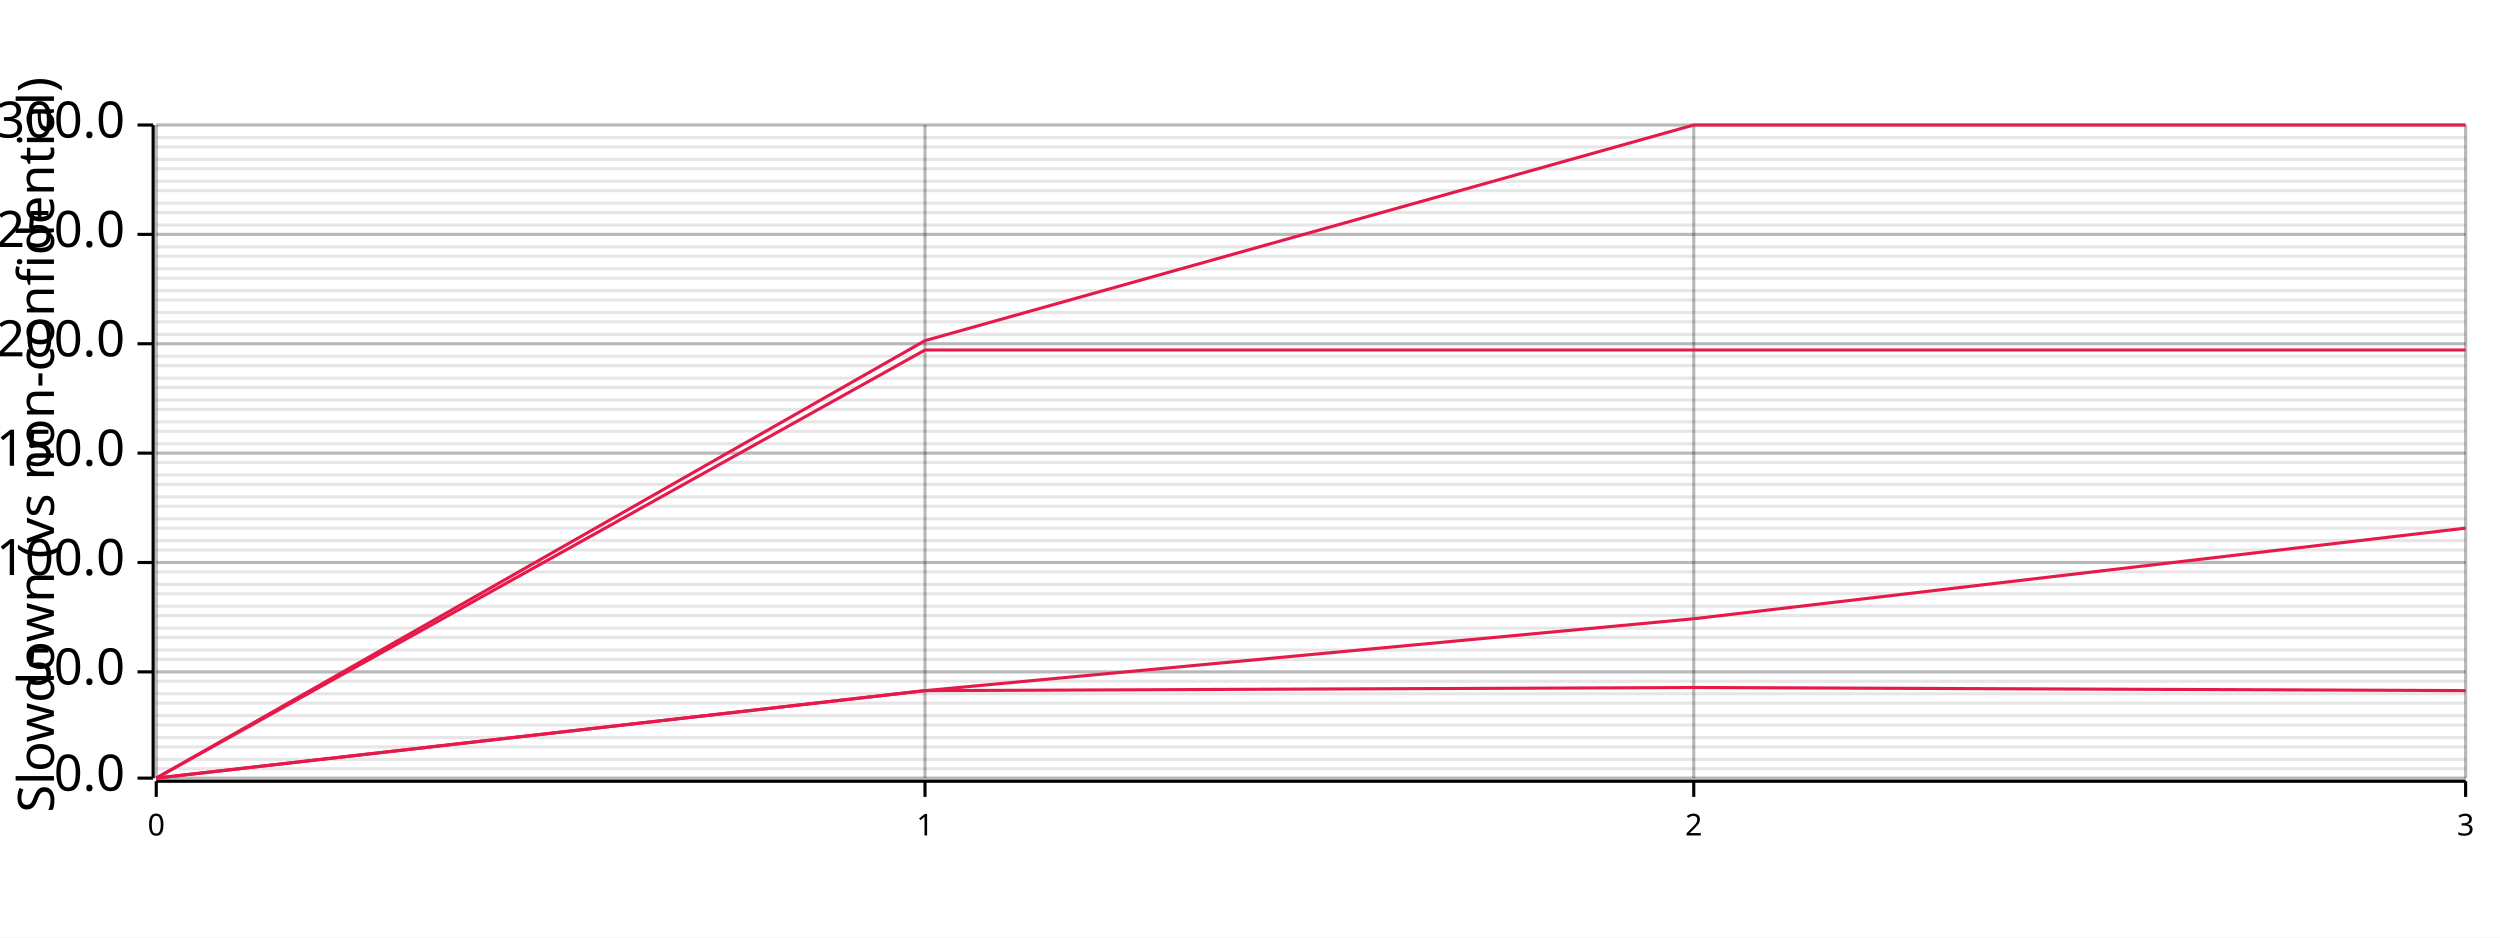
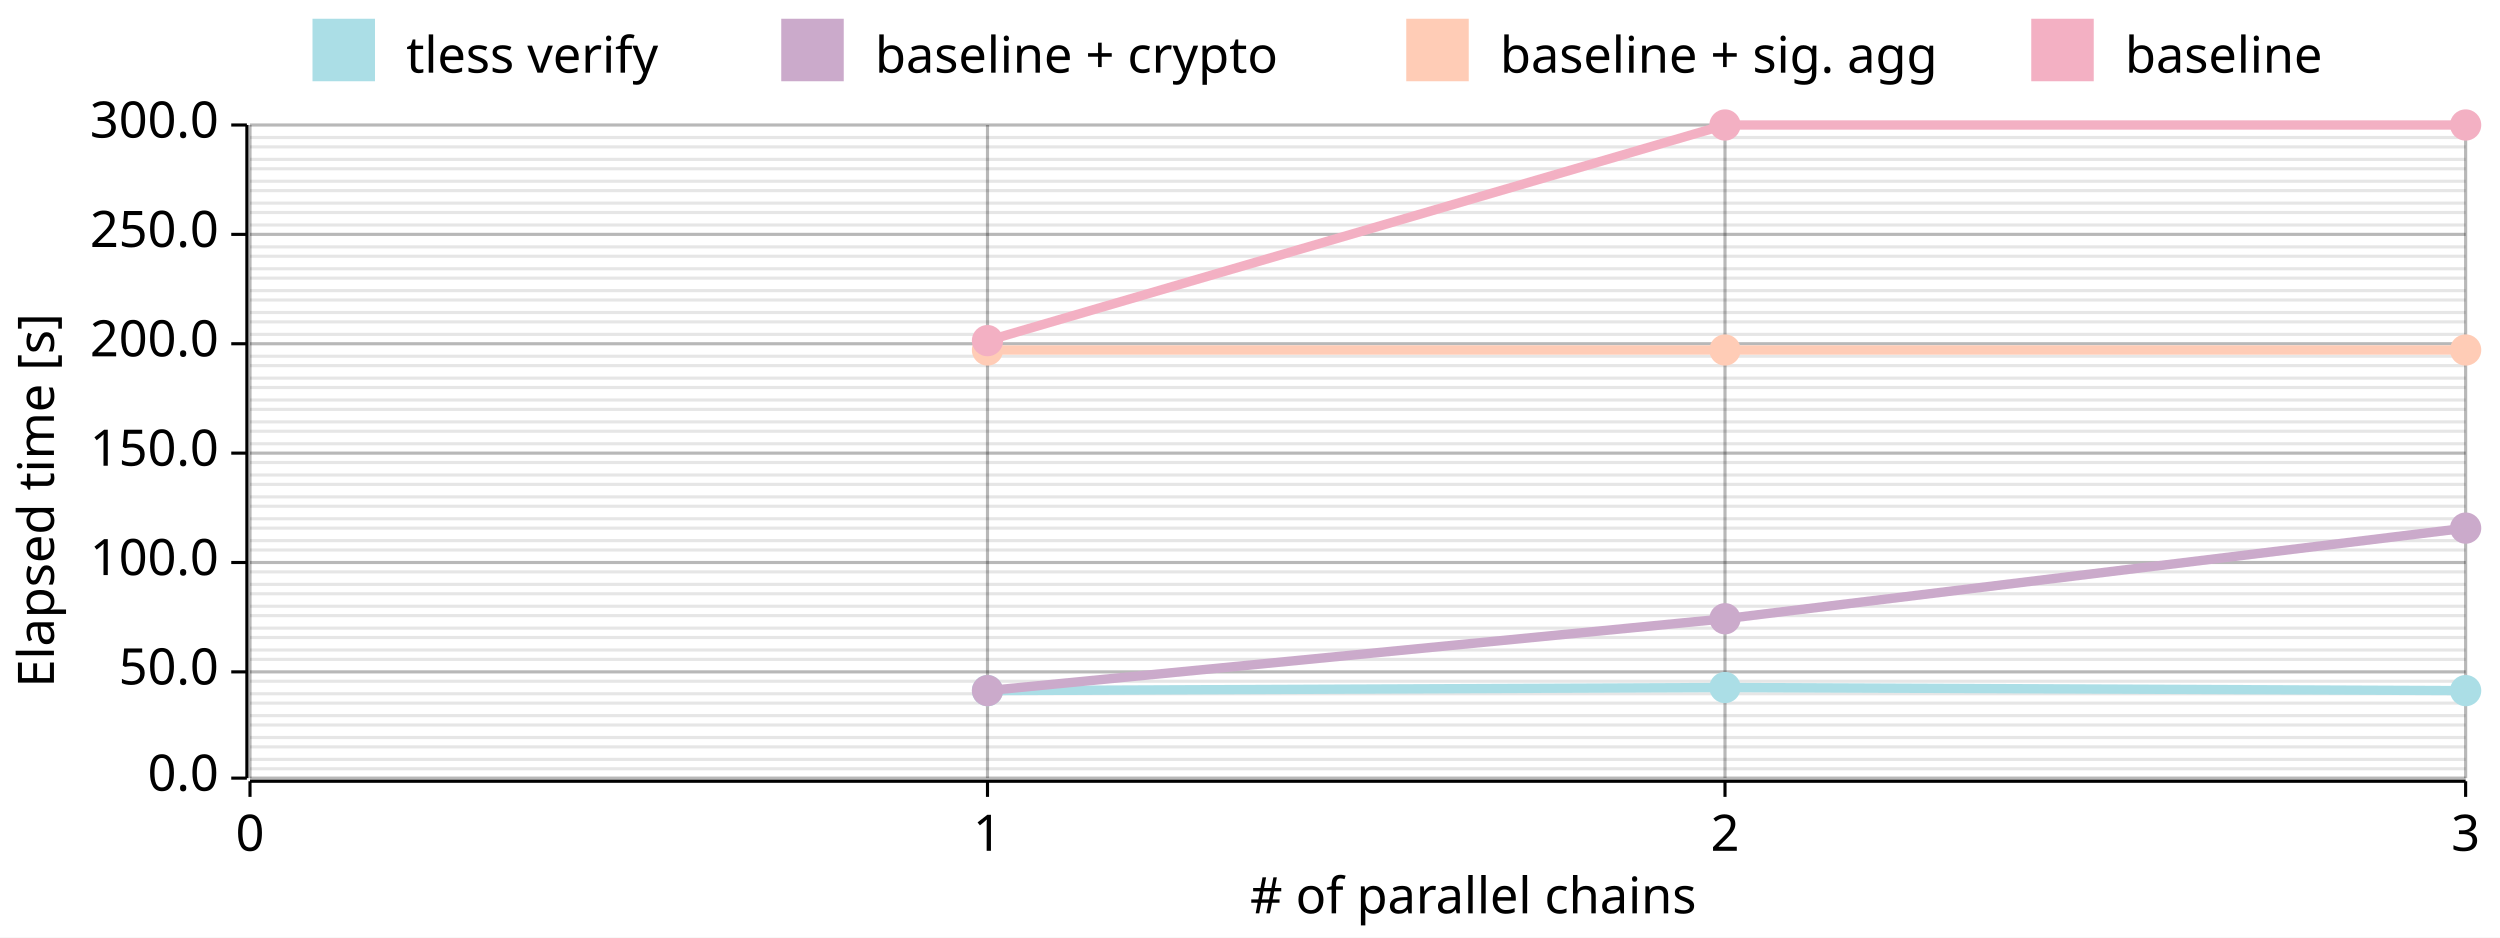
<svg xmlns="http://www.w3.org/2000/svg" width="800" height="300" viewBox="0 0 800 300">
  <rect x="0" y="0" width="800" height="300" opacity="1" fill="#FFFFFF" stroke="none" />
-   <line opacity="0.1" stroke="#000000" stroke-width="1" x1="50" y1="249" x2="50" y2="40" />
-   <line opacity="0.1" stroke="#000000" stroke-width="1" x1="296" y1="249" x2="296" y2="40" />
-   <line opacity="0.1" stroke="#000000" stroke-width="1" x1="542" y1="249" x2="542" y2="40" />
+   <line opacity="0.1" stroke="#000000" stroke-width="1" x1="80" y1="249" x2="80" y2="40" />
+   <line opacity="0.1" stroke="#000000" stroke-width="1" x1="316" y1="249" x2="316" y2="40" />
+   <line opacity="0.1" stroke="#000000" stroke-width="1" x1="552" y1="249" x2="552" y2="40" />
  <line opacity="0.1" stroke="#000000" stroke-width="1" x1="789" y1="249" x2="789" y2="40" />
-   <line opacity="0.1" stroke="#000000" stroke-width="1" x1="50" y1="249" x2="789" y2="249" />
-   <line opacity="0.1" stroke="#000000" stroke-width="1" x1="50" y1="246" x2="789" y2="246" />
-   <line opacity="0.1" stroke="#000000" stroke-width="1" x1="50" y1="243" x2="789" y2="243" />
-   <line opacity="0.1" stroke="#000000" stroke-width="1" x1="50" y1="239" x2="789" y2="239" />
-   <line opacity="0.1" stroke="#000000" stroke-width="1" x1="50" y1="236" x2="789" y2="236" />
-   <line opacity="0.1" stroke="#000000" stroke-width="1" x1="50" y1="232" x2="789" y2="232" />
-   <line opacity="0.1" stroke="#000000" stroke-width="1" x1="50" y1="229" x2="789" y2="229" />
-   <line opacity="0.1" stroke="#000000" stroke-width="1" x1="50" y1="225" x2="789" y2="225" />
-   <line opacity="0.1" stroke="#000000" stroke-width="1" x1="50" y1="222" x2="789" y2="222" />
-   <line opacity="0.1" stroke="#000000" stroke-width="1" x1="50" y1="218" x2="789" y2="218" />
-   <line opacity="0.1" stroke="#000000" stroke-width="1" x1="50" y1="215" x2="789" y2="215" />
-   <line opacity="0.1" stroke="#000000" stroke-width="1" x1="50" y1="211" x2="789" y2="211" />
-   <line opacity="0.1" stroke="#000000" stroke-width="1" x1="50" y1="208" x2="789" y2="208" />
-   <line opacity="0.1" stroke="#000000" stroke-width="1" x1="50" y1="204" x2="789" y2="204" />
-   <line opacity="0.1" stroke="#000000" stroke-width="1" x1="50" y1="201" x2="789" y2="201" />
-   <line opacity="0.1" stroke="#000000" stroke-width="1" x1="50" y1="197" x2="789" y2="197" />
-   <line opacity="0.1" stroke="#000000" stroke-width="1" x1="50" y1="194" x2="789" y2="194" />
-   <line opacity="0.1" stroke="#000000" stroke-width="1" x1="50" y1="190" x2="789" y2="190" />
-   <line opacity="0.1" stroke="#000000" stroke-width="1" x1="50" y1="187" x2="789" y2="187" />
-   <line opacity="0.1" stroke="#000000" stroke-width="1" x1="50" y1="183" x2="789" y2="183" />
-   <line opacity="0.1" stroke="#000000" stroke-width="1" x1="50" y1="180" x2="789" y2="180" />
-   <line opacity="0.1" stroke="#000000" stroke-width="1" x1="50" y1="176" x2="789" y2="176" />
-   <line opacity="0.1" stroke="#000000" stroke-width="1" x1="50" y1="173" x2="789" y2="173" />
-   <line opacity="0.1" stroke="#000000" stroke-width="1" x1="50" y1="169" x2="789" y2="169" />
-   <line opacity="0.1" stroke="#000000" stroke-width="1" x1="50" y1="166" x2="789" y2="166" />
-   <line opacity="0.1" stroke="#000000" stroke-width="1" x1="50" y1="162" x2="789" y2="162" />
-   <line opacity="0.1" stroke="#000000" stroke-width="1" x1="50" y1="159" x2="789" y2="159" />
-   <line opacity="0.1" stroke="#000000" stroke-width="1" x1="50" y1="155" x2="789" y2="155" />
-   <line opacity="0.1" stroke="#000000" stroke-width="1" x1="50" y1="152" x2="789" y2="152" />
-   <line opacity="0.1" stroke="#000000" stroke-width="1" x1="50" y1="148" x2="789" y2="148" />
-   <line opacity="0.1" stroke="#000000" stroke-width="1" x1="50" y1="145" x2="789" y2="145" />
-   <line opacity="0.1" stroke="#000000" stroke-width="1" x1="50" y1="142" x2="789" y2="142" />
-   <line opacity="0.1" stroke="#000000" stroke-width="1" x1="50" y1="138" x2="789" y2="138" />
-   <line opacity="0.1" stroke="#000000" stroke-width="1" x1="50" y1="135" x2="789" y2="135" />
-   <line opacity="0.1" stroke="#000000" stroke-width="1" x1="50" y1="131" x2="789" y2="131" />
-   <line opacity="0.1" stroke="#000000" stroke-width="1" x1="50" y1="128" x2="789" y2="128" />
-   <line opacity="0.1" stroke="#000000" stroke-width="1" x1="50" y1="124" x2="789" y2="124" />
-   <line opacity="0.1" stroke="#000000" stroke-width="1" x1="50" y1="121" x2="789" y2="121" />
-   <line opacity="0.1" stroke="#000000" stroke-width="1" x1="50" y1="117" x2="789" y2="117" />
-   <line opacity="0.1" stroke="#000000" stroke-width="1" x1="50" y1="114" x2="789" y2="114" />
-   <line opacity="0.1" stroke="#000000" stroke-width="1" x1="50" y1="110" x2="789" y2="110" />
-   <line opacity="0.1" stroke="#000000" stroke-width="1" x1="50" y1="107" x2="789" y2="107" />
-   <line opacity="0.1" stroke="#000000" stroke-width="1" x1="50" y1="103" x2="789" y2="103" />
-   <line opacity="0.1" stroke="#000000" stroke-width="1" x1="50" y1="100" x2="789" y2="100" />
-   <line opacity="0.1" stroke="#000000" stroke-width="1" x1="50" y1="96" x2="789" y2="96" />
-   <line opacity="0.1" stroke="#000000" stroke-width="1" x1="50" y1="93" x2="789" y2="93" />
-   <line opacity="0.1" stroke="#000000" stroke-width="1" x1="50" y1="89" x2="789" y2="89" />
-   <line opacity="0.1" stroke="#000000" stroke-width="1" x1="50" y1="86" x2="789" y2="86" />
-   <line opacity="0.1" stroke="#000000" stroke-width="1" x1="50" y1="82" x2="789" y2="82" />
-   <line opacity="0.1" stroke="#000000" stroke-width="1" x1="50" y1="79" x2="789" y2="79" />
-   <line opacity="0.1" stroke="#000000" stroke-width="1" x1="50" y1="75" x2="789" y2="75" />
-   <line opacity="0.1" stroke="#000000" stroke-width="1" x1="50" y1="72" x2="789" y2="72" />
-   <line opacity="0.1" stroke="#000000" stroke-width="1" x1="50" y1="68" x2="789" y2="68" />
-   <line opacity="0.1" stroke="#000000" stroke-width="1" x1="50" y1="65" x2="789" y2="65" />
-   <line opacity="0.1" stroke="#000000" stroke-width="1" x1="50" y1="61" x2="789" y2="61" />
-   <line opacity="0.1" stroke="#000000" stroke-width="1" x1="50" y1="58" x2="789" y2="58" />
-   <line opacity="0.1" stroke="#000000" stroke-width="1" x1="50" y1="54" x2="789" y2="54" />
-   <line opacity="0.1" stroke="#000000" stroke-width="1" x1="50" y1="51" x2="789" y2="51" />
-   <line opacity="0.1" stroke="#000000" stroke-width="1" x1="50" y1="47" x2="789" y2="47" />
-   <line opacity="0.1" stroke="#000000" stroke-width="1" x1="50" y1="44" x2="789" y2="44" />
-   <line opacity="0.1" stroke="#000000" stroke-width="1" x1="50" y1="40" x2="789" y2="40" />
-   <text x="420" y="290" dy="-0.5ex" text-anchor="middle" font-family="sans-serif" font-size="9.677" opacity="1" fill="#000000">
+   <line opacity="0.1" stroke="#000000" stroke-width="1" x1="80" y1="249" x2="789" y2="249" />
+   <line opacity="0.1" stroke="#000000" stroke-width="1" x1="80" y1="246" x2="789" y2="246" />
+   <line opacity="0.1" stroke="#000000" stroke-width="1" x1="80" y1="243" x2="789" y2="243" />
+   <line opacity="0.1" stroke="#000000" stroke-width="1" x1="80" y1="239" x2="789" y2="239" />
+   <line opacity="0.1" stroke="#000000" stroke-width="1" x1="80" y1="236" x2="789" y2="236" />
+   <line opacity="0.1" stroke="#000000" stroke-width="1" x1="80" y1="232" x2="789" y2="232" />
+   <line opacity="0.1" stroke="#000000" stroke-width="1" x1="80" y1="229" x2="789" y2="229" />
+   <line opacity="0.1" stroke="#000000" stroke-width="1" x1="80" y1="225" x2="789" y2="225" />
+   <line opacity="0.1" stroke="#000000" stroke-width="1" x1="80" y1="222" x2="789" y2="222" />
+   <line opacity="0.1" stroke="#000000" stroke-width="1" x1="80" y1="218" x2="789" y2="218" />
+   <line opacity="0.1" stroke="#000000" stroke-width="1" x1="80" y1="215" x2="789" y2="215" />
+   <line opacity="0.1" stroke="#000000" stroke-width="1" x1="80" y1="211" x2="789" y2="211" />
+   <line opacity="0.1" stroke="#000000" stroke-width="1" x1="80" y1="208" x2="789" y2="208" />
+   <line opacity="0.1" stroke="#000000" stroke-width="1" x1="80" y1="204" x2="789" y2="204" />
+   <line opacity="0.1" stroke="#000000" stroke-width="1" x1="80" y1="201" x2="789" y2="201" />
+   <line opacity="0.1" stroke="#000000" stroke-width="1" x1="80" y1="197" x2="789" y2="197" />
+   <line opacity="0.1" stroke="#000000" stroke-width="1" x1="80" y1="194" x2="789" y2="194" />
+   <line opacity="0.1" stroke="#000000" stroke-width="1" x1="80" y1="190" x2="789" y2="190" />
+   <line opacity="0.1" stroke="#000000" stroke-width="1" x1="80" y1="187" x2="789" y2="187" />
+   <line opacity="0.1" stroke="#000000" stroke-width="1" x1="80" y1="183" x2="789" y2="183" />
+   <line opacity="0.1" stroke="#000000" stroke-width="1" x1="80" y1="180" x2="789" y2="180" />
+   <line opacity="0.1" stroke="#000000" stroke-width="1" x1="80" y1="176" x2="789" y2="176" />
+   <line opacity="0.1" stroke="#000000" stroke-width="1" x1="80" y1="173" x2="789" y2="173" />
+   <line opacity="0.1" stroke="#000000" stroke-width="1" x1="80" y1="169" x2="789" y2="169" />
+   <line opacity="0.1" stroke="#000000" stroke-width="1" x1="80" y1="166" x2="789" y2="166" />
+   <line opacity="0.1" stroke="#000000" stroke-width="1" x1="80" y1="162" x2="789" y2="162" />
+   <line opacity="0.1" stroke="#000000" stroke-width="1" x1="80" y1="159" x2="789" y2="159" />
+   <line opacity="0.1" stroke="#000000" stroke-width="1" x1="80" y1="155" x2="789" y2="155" />
+   <line opacity="0.1" stroke="#000000" stroke-width="1" x1="80" y1="152" x2="789" y2="152" />
+   <line opacity="0.1" stroke="#000000" stroke-width="1" x1="80" y1="148" x2="789" y2="148" />
+   <line opacity="0.1" stroke="#000000" stroke-width="1" x1="80" y1="145" x2="789" y2="145" />
+   <line opacity="0.1" stroke="#000000" stroke-width="1" x1="80" y1="142" x2="789" y2="142" />
+   <line opacity="0.1" stroke="#000000" stroke-width="1" x1="80" y1="138" x2="789" y2="138" />
+   <line opacity="0.1" stroke="#000000" stroke-width="1" x1="80" y1="135" x2="789" y2="135" />
+   <line opacity="0.1" stroke="#000000" stroke-width="1" x1="80" y1="131" x2="789" y2="131" />
+   <line opacity="0.1" stroke="#000000" stroke-width="1" x1="80" y1="128" x2="789" y2="128" />
+   <line opacity="0.1" stroke="#000000" stroke-width="1" x1="80" y1="124" x2="789" y2="124" />
+   <line opacity="0.1" stroke="#000000" stroke-width="1" x1="80" y1="121" x2="789" y2="121" />
+   <line opacity="0.1" stroke="#000000" stroke-width="1" x1="80" y1="117" x2="789" y2="117" />
+   <line opacity="0.1" stroke="#000000" stroke-width="1" x1="80" y1="114" x2="789" y2="114" />
+   <line opacity="0.1" stroke="#000000" stroke-width="1" x1="80" y1="110" x2="789" y2="110" />
+   <line opacity="0.1" stroke="#000000" stroke-width="1" x1="80" y1="107" x2="789" y2="107" />
+   <line opacity="0.1" stroke="#000000" stroke-width="1" x1="80" y1="103" x2="789" y2="103" />
+   <line opacity="0.1" stroke="#000000" stroke-width="1" x1="80" y1="100" x2="789" y2="100" />
+   <line opacity="0.1" stroke="#000000" stroke-width="1" x1="80" y1="96" x2="789" y2="96" />
+   <line opacity="0.1" stroke="#000000" stroke-width="1" x1="80" y1="93" x2="789" y2="93" />
+   <line opacity="0.1" stroke="#000000" stroke-width="1" x1="80" y1="89" x2="789" y2="89" />
+   <line opacity="0.1" stroke="#000000" stroke-width="1" x1="80" y1="86" x2="789" y2="86" />
+   <line opacity="0.1" stroke="#000000" stroke-width="1" x1="80" y1="82" x2="789" y2="82" />
+   <line opacity="0.1" stroke="#000000" stroke-width="1" x1="80" y1="79" x2="789" y2="79" />
+   <line opacity="0.1" stroke="#000000" stroke-width="1" x1="80" y1="75" x2="789" y2="75" />
+   <line opacity="0.1" stroke="#000000" stroke-width="1" x1="80" y1="72" x2="789" y2="72" />
+   <line opacity="0.1" stroke="#000000" stroke-width="1" x1="80" y1="68" x2="789" y2="68" />
+   <line opacity="0.1" stroke="#000000" stroke-width="1" x1="80" y1="65" x2="789" y2="65" />
+   <line opacity="0.1" stroke="#000000" stroke-width="1" x1="80" y1="61" x2="789" y2="61" />
+   <line opacity="0.1" stroke="#000000" stroke-width="1" x1="80" y1="58" x2="789" y2="58" />
+   <line opacity="0.1" stroke="#000000" stroke-width="1" x1="80" y1="54" x2="789" y2="54" />
+   <line opacity="0.1" stroke="#000000" stroke-width="1" x1="80" y1="51" x2="789" y2="51" />
+   <line opacity="0.1" stroke="#000000" stroke-width="1" x1="80" y1="47" x2="789" y2="47" />
+   <line opacity="0.1" stroke="#000000" stroke-width="1" x1="80" y1="44" x2="789" y2="44" />
+   <line opacity="0.1" stroke="#000000" stroke-width="1" x1="80" y1="40" x2="789" y2="40" />
+   <text x="435" y="290" dy="-0.5ex" text-anchor="middle" font-family="sans-serif" font-size="16.129" opacity="1" fill="#000000">

</text>
-   <line opacity="0.2" stroke="#000000" stroke-width="1" x1="50" y1="249" x2="50" y2="40" />
-   <line opacity="0.2" stroke="#000000" stroke-width="1" x1="296" y1="249" x2="296" y2="40" />
-   <line opacity="0.2" stroke="#000000" stroke-width="1" x1="542" y1="249" x2="542" y2="40" />
+   <line opacity="0.2" stroke="#000000" stroke-width="1" x1="80" y1="249" x2="80" y2="40" />
+   <line opacity="0.2" stroke="#000000" stroke-width="1" x1="316" y1="249" x2="316" y2="40" />
+   <line opacity="0.2" stroke="#000000" stroke-width="1" x1="552" y1="249" x2="552" y2="40" />
  <line opacity="0.2" stroke="#000000" stroke-width="1" x1="789" y1="249" x2="789" y2="40" />
-   <line opacity="0.2" stroke="#000000" stroke-width="1" x1="50" y1="249" x2="789" y2="249" />
-   <line opacity="0.2" stroke="#000000" stroke-width="1" x1="50" y1="215" x2="789" y2="215" />
-   <line opacity="0.2" stroke="#000000" stroke-width="1" x1="50" y1="180" x2="789" y2="180" />
-   <line opacity="0.2" stroke="#000000" stroke-width="1" x1="50" y1="145" x2="789" y2="145" />
-   <line opacity="0.2" stroke="#000000" stroke-width="1" x1="50" y1="110" x2="789" y2="110" />
-   <line opacity="0.2" stroke="#000000" stroke-width="1" x1="50" y1="75" x2="789" y2="75" />
-   <line opacity="0.2" stroke="#000000" stroke-width="1" x1="50" y1="40" x2="789" y2="40" />
-   <polyline fill="none" opacity="1" stroke="#000000" stroke-width="1" points="49,40 49,249 " />
-   <text x="40" y="249" dy="0.5ex" text-anchor="end" font-family="sans-serif" font-size="16.129" opacity="1" fill="#000000">
+   <line opacity="0.2" stroke="#000000" stroke-width="1" x1="80" y1="249" x2="789" y2="249" />
+   <line opacity="0.2" stroke="#000000" stroke-width="1" x1="80" y1="215" x2="789" y2="215" />
+   <line opacity="0.2" stroke="#000000" stroke-width="1" x1="80" y1="180" x2="789" y2="180" />
+   <line opacity="0.2" stroke="#000000" stroke-width="1" x1="80" y1="145" x2="789" y2="145" />
+   <line opacity="0.2" stroke="#000000" stroke-width="1" x1="80" y1="110" x2="789" y2="110" />
+   <line opacity="0.2" stroke="#000000" stroke-width="1" x1="80" y1="75" x2="789" y2="75" />
+   <line opacity="0.2" stroke="#000000" stroke-width="1" x1="80" y1="40" x2="789" y2="40" />
+   <polyline fill="none" opacity="1" stroke="#000000" stroke-width="1" points="79,40 79,249 " />
+   <text x="70" y="249" dy="0.5ex" text-anchor="end" font-family="sans-serif" font-size="16.129" opacity="1" fill="#000000">
0.0
</text>
-   <polyline fill="none" opacity="1" stroke="#000000" stroke-width="1" points="44,249 49,249 " />
-   <text x="40" y="215" dy="0.5ex" text-anchor="end" font-family="sans-serif" font-size="16.129" opacity="1" fill="#000000">
+   <polyline fill="none" opacity="1" stroke="#000000" stroke-width="1" points="74,249 79,249 " />
+   <text x="70" y="215" dy="0.5ex" text-anchor="end" font-family="sans-serif" font-size="16.129" opacity="1" fill="#000000">
50.0
</text>
-   <polyline fill="none" opacity="1" stroke="#000000" stroke-width="1" points="44,215 49,215 " />
-   <text x="40" y="180" dy="0.5ex" text-anchor="end" font-family="sans-serif" font-size="16.129" opacity="1" fill="#000000">
+   <polyline fill="none" opacity="1" stroke="#000000" stroke-width="1" points="74,215 79,215 " />
+   <text x="70" y="180" dy="0.5ex" text-anchor="end" font-family="sans-serif" font-size="16.129" opacity="1" fill="#000000">
100.0
</text>
-   <polyline fill="none" opacity="1" stroke="#000000" stroke-width="1" points="44,180 49,180 " />
-   <text x="40" y="145" dy="0.5ex" text-anchor="end" font-family="sans-serif" font-size="16.129" opacity="1" fill="#000000">
+   <polyline fill="none" opacity="1" stroke="#000000" stroke-width="1" points="74,180 79,180 " />
+   <text x="70" y="145" dy="0.5ex" text-anchor="end" font-family="sans-serif" font-size="16.129" opacity="1" fill="#000000">
150.0
</text>
-   <polyline fill="none" opacity="1" stroke="#000000" stroke-width="1" points="44,145 49,145 " />
-   <text x="40" y="110" dy="0.5ex" text-anchor="end" font-family="sans-serif" font-size="16.129" opacity="1" fill="#000000">
+   <polyline fill="none" opacity="1" stroke="#000000" stroke-width="1" points="74,145 79,145 " />
+   <text x="70" y="110" dy="0.5ex" text-anchor="end" font-family="sans-serif" font-size="16.129" opacity="1" fill="#000000">
200.0
</text>
-   <polyline fill="none" opacity="1" stroke="#000000" stroke-width="1" points="44,110 49,110 " />
-   <text x="40" y="75" dy="0.5ex" text-anchor="end" font-family="sans-serif" font-size="16.129" opacity="1" fill="#000000">
+   <polyline fill="none" opacity="1" stroke="#000000" stroke-width="1" points="74,110 79,110 " />
+   <text x="70" y="75" dy="0.5ex" text-anchor="end" font-family="sans-serif" font-size="16.129" opacity="1" fill="#000000">
250.0
</text>
-   <polyline fill="none" opacity="1" stroke="#000000" stroke-width="1" points="44,75 49,75 " />
-   <text x="40" y="40" dy="0.5ex" text-anchor="end" font-family="sans-serif" font-size="16.129" opacity="1" fill="#000000">
+   <polyline fill="none" opacity="1" stroke="#000000" stroke-width="1" points="74,75 79,75 " />
+   <text x="70" y="40" dy="0.5ex" text-anchor="end" font-family="sans-serif" font-size="16.129" opacity="1" fill="#000000">
300.0
</text>
-   <polyline fill="none" opacity="1" stroke="#000000" stroke-width="1" points="44,40 49,40 " />
-   <polyline fill="none" opacity="1" stroke="#000000" stroke-width="1" points="50,250 789,250 " />
-   <text x="50" y="260" dy="0.76em" text-anchor="middle" font-family="sans-serif" font-size="9.677" opacity="1" fill="#000000">
+   <polyline fill="none" opacity="1" stroke="#000000" stroke-width="1" points="74,40 79,40 " />
+   <polyline fill="none" opacity="1" stroke="#000000" stroke-width="1" points="80,250 789,250 " />
+   <text x="80" y="260" dy="0.76em" text-anchor="middle" font-family="sans-serif" font-size="16.129" opacity="1" fill="#000000">
0
</text>
-   <polyline fill="none" opacity="1" stroke="#000000" stroke-width="1" points="50,250 50,255 " />
-   <text x="296" y="260" dy="0.76em" text-anchor="middle" font-family="sans-serif" font-size="9.677" opacity="1" fill="#000000">
+   <polyline fill="none" opacity="1" stroke="#000000" stroke-width="1" points="80,250 80,255 " />
+   <text x="316" y="260" dy="0.76em" text-anchor="middle" font-family="sans-serif" font-size="16.129" opacity="1" fill="#000000">
1
</text>
-   <polyline fill="none" opacity="1" stroke="#000000" stroke-width="1" points="296,250 296,255 " />
-   <text x="542" y="260" dy="0.76em" text-anchor="middle" font-family="sans-serif" font-size="9.677" opacity="1" fill="#000000">
+   <polyline fill="none" opacity="1" stroke="#000000" stroke-width="1" points="316,250 316,255 " />
+   <text x="552" y="260" dy="0.76em" text-anchor="middle" font-family="sans-serif" font-size="16.129" opacity="1" fill="#000000">
2
</text>
-   <polyline fill="none" opacity="1" stroke="#000000" stroke-width="1" points="542,250 542,255 " />
-   <text x="789" y="260" dy="0.76em" text-anchor="middle" font-family="sans-serif" font-size="9.677" opacity="1" fill="#000000">
+   <polyline fill="none" opacity="1" stroke="#000000" stroke-width="1" points="552,250 552,255 " />
+   <text x="789" y="260" dy="0.76em" text-anchor="middle" font-family="sans-serif" font-size="16.129" opacity="1" fill="#000000">
3
</text>
  <polyline fill="none" opacity="1" stroke="#000000" stroke-width="1" points="789,250 789,255 " />
-   <text x="5" y="260" dy="0.76em" text-anchor="start" font-family="sans-serif" font-size="16.129" opacity="1" fill="#000000" transform="rotate(270, 5, 260)">
- Slowdown (vs non-confidential)
+   <text x="5" y="220" dy="0.76em" text-anchor="start" font-family="sans-serif" font-size="16.129" opacity="1" fill="#000000" transform="rotate(270, 5, 220)">
+ Elapsed time [s]
</text>
-   <polyline fill="none" opacity="1" stroke="#E6194B" stroke-width="1" points="50,249 296,221 542,220 789,221 " />
-   <polyline fill="none" opacity="1" stroke="#E6194B" stroke-width="1" points="50,249 296,221 542,198 789,169 " />
-   <polyline fill="none" opacity="1" stroke="#E6194B" stroke-width="1" points="50,249 296,112 542,112 789,112 " />
-   <polyline fill="none" opacity="1" stroke="#E6194B" stroke-width="1" points="50,249 296,109 542,40 789,40 " />
+   <text x="400" y="280" dy="0.76em" text-anchor="start" font-family="sans-serif" font-size="16.129" opacity="1" fill="#000000">
+ # of parallel chains
+ </text>
+   <polyline fill="none" opacity="1" stroke="#ABDEE6" stroke-width="3" points="316,221 552,220 789,221 " />
+   <circle cx="316" cy="221" r="5" opacity="1" fill="#ABDEE6" stroke="none" stroke-width="1" />
+   <circle cx="552" cy="220" r="5" opacity="1" fill="#ABDEE6" stroke="none" stroke-width="1" />
+   <circle cx="789" cy="221" r="5" opacity="1" fill="#ABDEE6" stroke="none" stroke-width="1" />
+   <polyline fill="none" opacity="1" stroke="#CBAACB" stroke-width="3" points="316,221 552,198 789,169 " />
+   <circle cx="316" cy="221" r="5" opacity="1" fill="#CBAACB" stroke="none" stroke-width="1" />
+   <circle cx="552" cy="198" r="5" opacity="1" fill="#CBAACB" stroke="none" stroke-width="1" />
+   <circle cx="789" cy="169" r="5" opacity="1" fill="#CBAACB" stroke="none" stroke-width="1" />
+   <polyline fill="none" opacity="1" stroke="#FFCCB6" stroke-width="3" points="316,112 552,112 789,112 " />
+   <circle cx="316" cy="112" r="5" opacity="1" fill="#FFCCB6" stroke="none" stroke-width="1" />
+   <circle cx="552" cy="112" r="5" opacity="1" fill="#FFCCB6" stroke="none" stroke-width="1" />
+   <circle cx="789" cy="112" r="5" opacity="1" fill="#FFCCB6" stroke="none" stroke-width="1" />
+   <polyline fill="none" opacity="1" stroke="#F3B0C3" stroke-width="3" points="316,109 552,40 789,40 " />
+   <circle cx="316" cy="109" r="5" opacity="1" fill="#F3B0C3" stroke="none" stroke-width="1" />
+   <circle cx="552" cy="40" r="5" opacity="1" fill="#F3B0C3" stroke="none" stroke-width="1" />
+   <circle cx="789" cy="40" r="5" opacity="1" fill="#F3B0C3" stroke="none" stroke-width="1" />
+   <rect x="100" y="6" width="20" height="20" opacity="1" fill="#ABDEE6" stroke="none" />
+   <text x="130" y="11" dy="0.76em" text-anchor="start" font-family="sans-serif" font-size="16.129" opacity="1" fill="#000000">
+ tless verify
+ </text>
+   <rect x="250" y="6" width="20" height="20" opacity="1" fill="#CBAACB" stroke="none" />
+   <text x="280" y="11" dy="0.76em" text-anchor="start" font-family="sans-serif" font-size="16.129" opacity="1" fill="#000000">
+ baseline + crypto
+ </text>
+   <rect x="450" y="6" width="20" height="20" opacity="1" fill="#FFCCB6" stroke="none" />
+   <text x="480" y="11" dy="0.76em" text-anchor="start" font-family="sans-serif" font-size="16.129" opacity="1" fill="#000000">
+ baseline + sig. agg
+ </text>
+   <rect x="650" y="6" width="20" height="20" opacity="1" fill="#F3B0C3" stroke="none" />
+   <text x="680" y="11" dy="0.76em" text-anchor="start" font-family="sans-serif" font-size="16.129" opacity="1" fill="#000000">
+ baseline
+ </text>
</svg>
